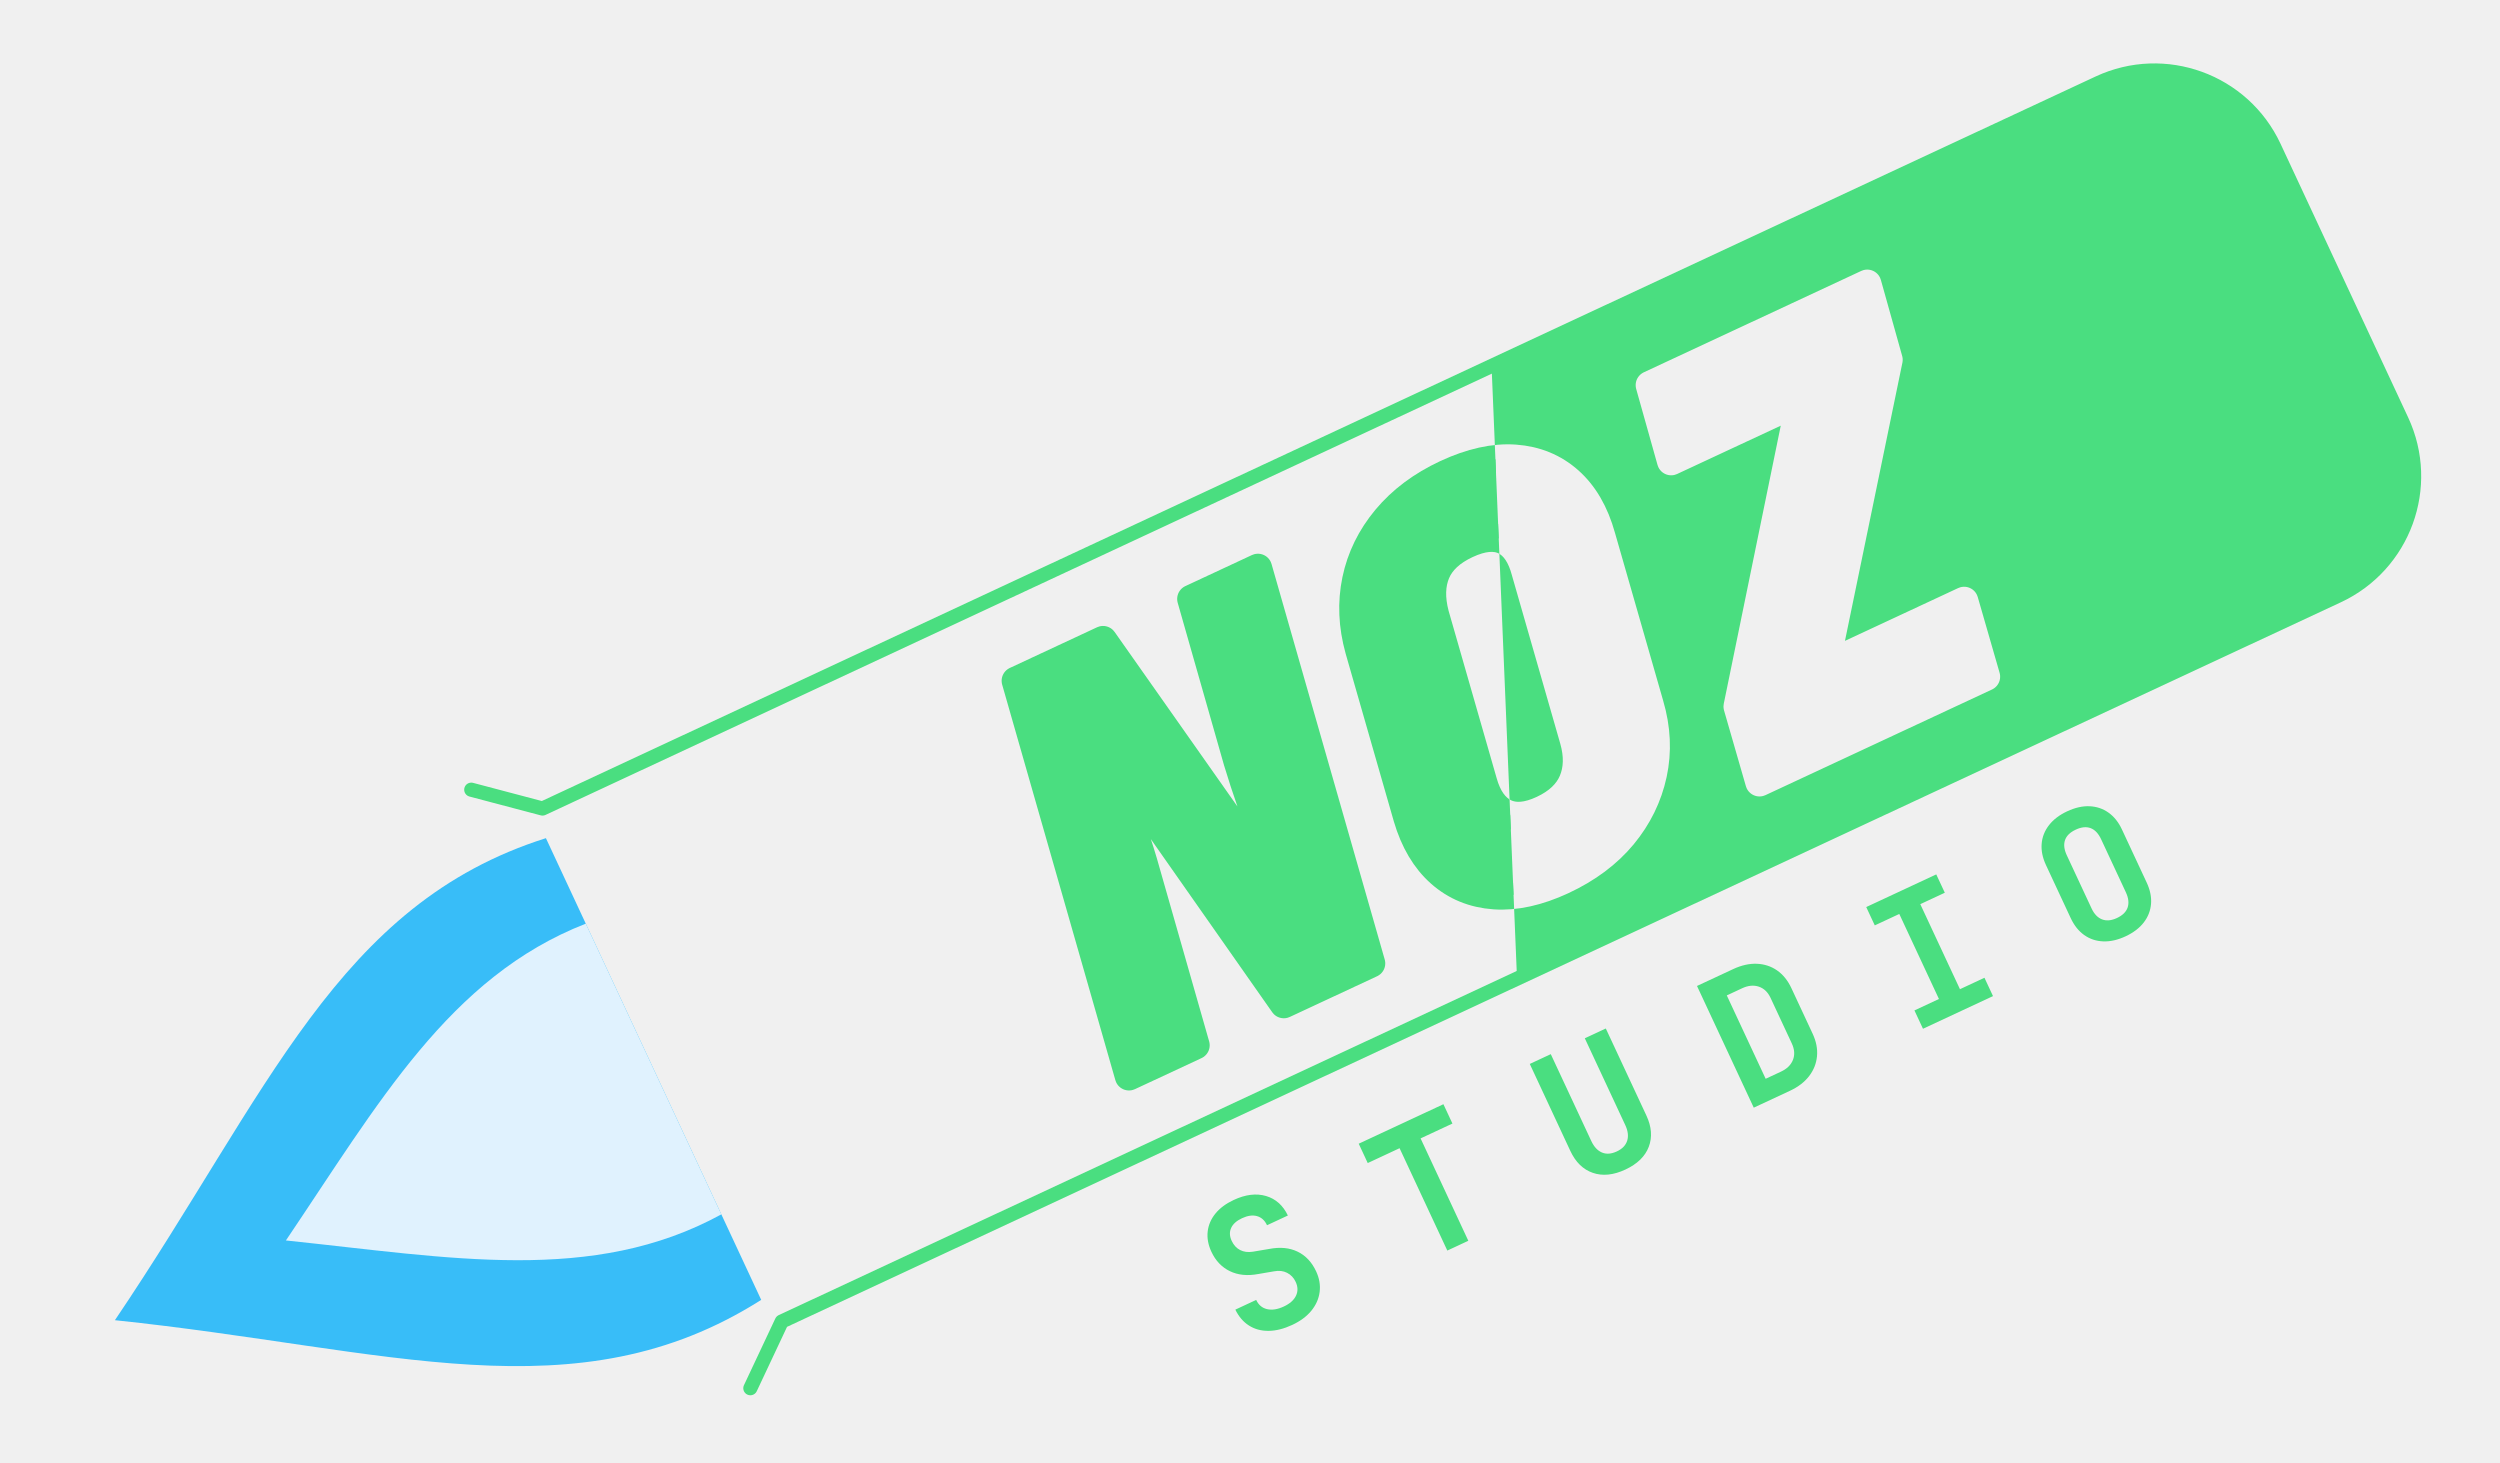
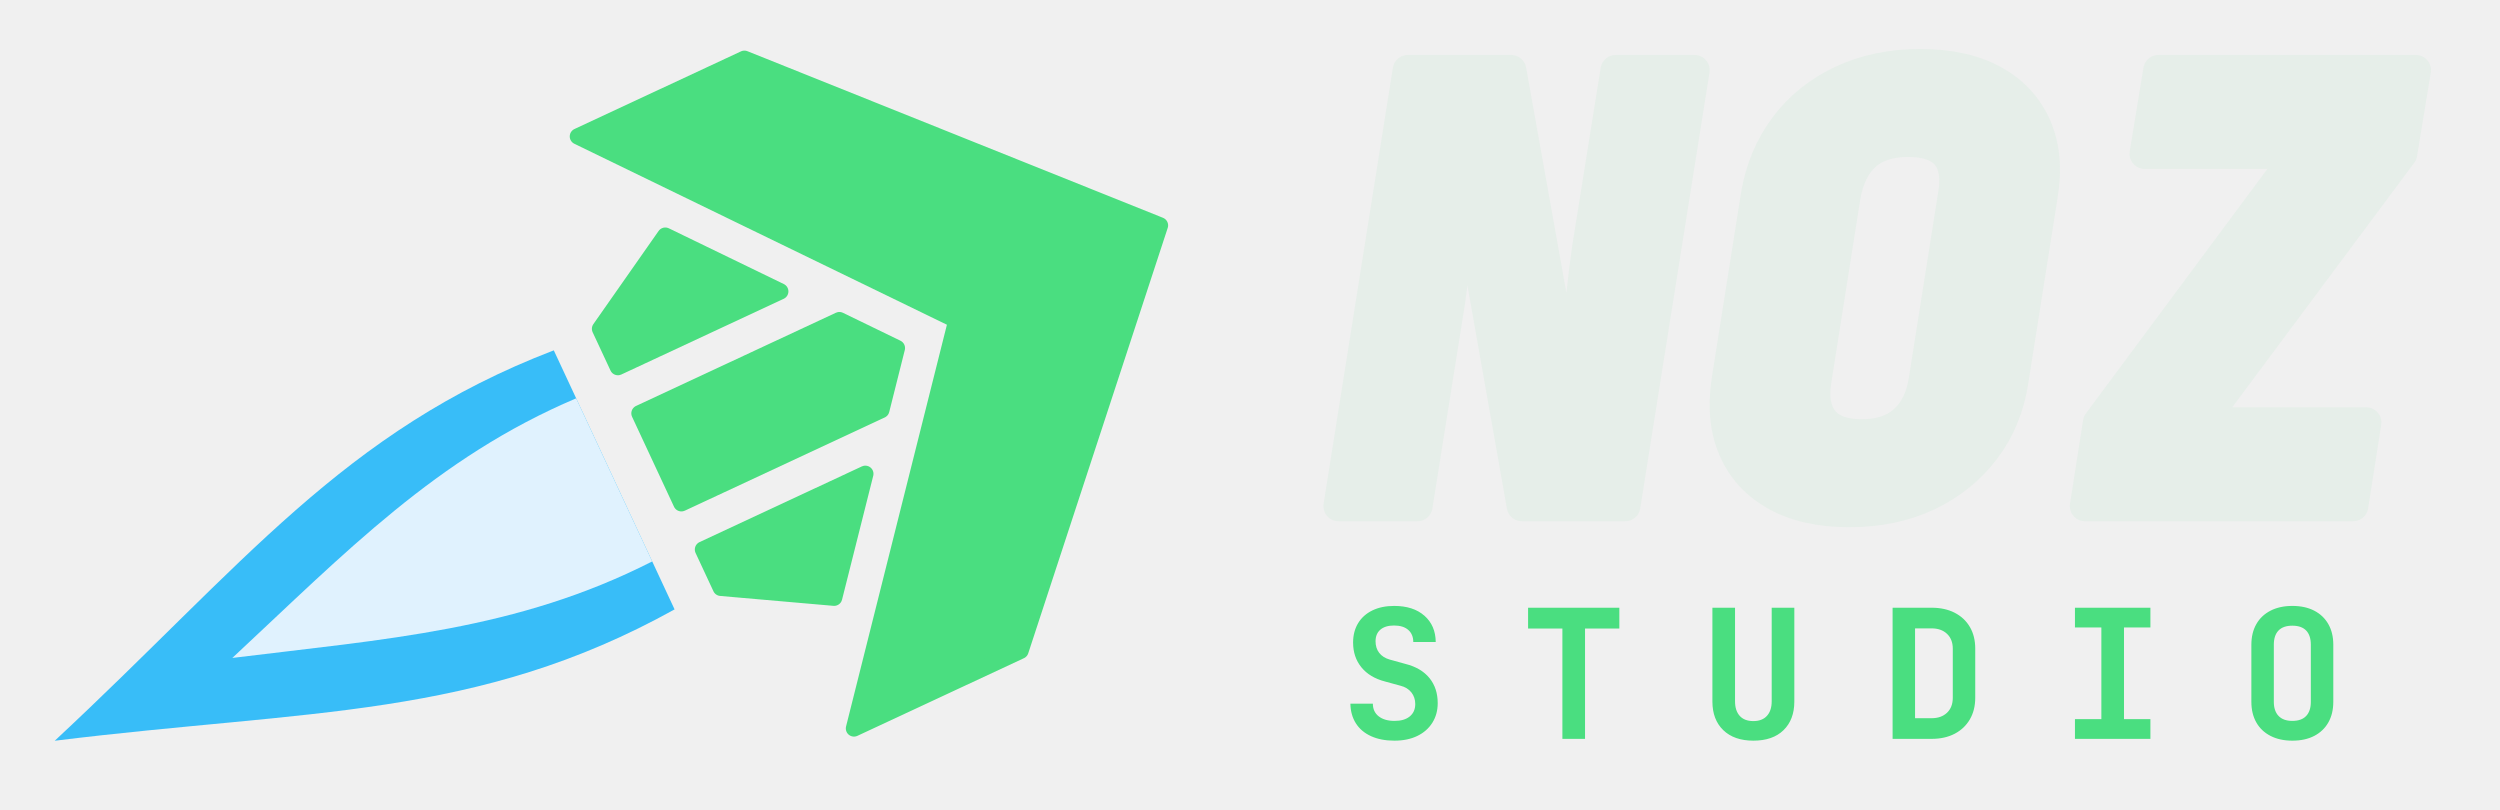
- <svg xmlns="http://www.w3.org/2000/svg" viewBox="40 -30 530 310" width="530" height="310" role="img" aria-label="NOZ Studio">
-   <defs>
-     <mask id="nk" maskUnits="userSpaceOnUse" x="0" y="0" width="700" height="300">
-       <rect width="700" height="300" fill="#fff" />
-       <path d="M272.26 184L256.69 184L270.38 97.86L290.79 97.86L302.71 164.53Q303.06 160.16 303.53 154.44Q304.01 148.72 304.60 143.00Q305.19 137.27 305.78 133.26L305.78 133.26L311.44 97.86L327.02 97.86L313.33 184L292.91 184L281.11 117.33Q280.88 121.11 280.46 126.30Q280.05 131.49 279.52 136.80Q278.99 142.11 278.28 146.24L278.28 146.24L272.26 184ZM357.57 185.18L357.57 185.18Q348.96 185.18 343.12 181.940Q337.28 178.69 334.74 172.85Q332.20 167.01 333.38 159.22L333.38 159.22L339.16 122.64Q340.46 114.85 344.83 109.01Q349.19 103.17 356.10 99.92Q363 96.68 371.61 96.68L371.61 96.68Q380.35 96.68 386.19 99.92Q392.03 103.17 394.57 109.01Q397.10 114.85 395.80 122.64L395.80 122.64L390.02 159.22Q388.84 167.01 384.42 172.85Q379.99 178.69 373.15 181.94Q366.30 185.18 357.57 185.18ZM360.05 169.84L360.05 169.84Q365.36 169.84 368.43 167.07Q371.50 164.29 372.32 159.22L372.32 159.22L378.10 122.64Q379.05 117.45 376.87 114.73Q374.68 112.02 369.25 112.02L369.25 112.02Q363.83 112.02 360.82 114.73Q357.81 117.45 356.86 122.64L356.86 122.64L351.08 159.22Q350.26 164.29 352.50 167.07Q354.74 169.84 360.05 169.84ZM457.16 184L404.18 184L406.77 167.48L446.18 114.38L415.98 114.38L418.69 97.86L469.55 97.86L466.83 114.38L427.30 167.48L459.75 167.48L457.16 184Z" fill="#000" stroke="#000" stroke-width="6" stroke-linejoin="round" />
-     </mask>
-     <clipPath id="ne">
-       <path d="M150 60H398.33L331.67 220H150Z" />
-     </clipPath>
-   </defs>
-   <g transform="rotate(-25 300 140)">
-     <path d="M166 86C120 80 90 110 40 140C90 170 120 200 166 194Z" fill="#38BDF8" />
-     <path d="M166 106C135 104 110 122 80 140C110 158 135 176 166 174Z" fill="#E0F2FE" />
-     <path d="M390 80H532A28 28 0 0 1 560 108V172A28 28 0 0 1 532 200H340Z" fill="#4ADE80" mask="url(#nk)" />
-     <path d="M272.26 184L256.69 184L270.38 97.86L290.79 97.86L302.71 164.53Q303.06 160.16 303.53 154.44Q304.01 148.72 304.60 143.00Q305.19 137.27 305.78 133.26L305.78 133.26L311.44 97.86L327.02 97.86L313.33 184L292.91 184L281.11 117.33Q280.88 121.11 280.46 126.30Q280.05 131.49 279.52 136.80Q278.99 142.11 278.28 146.24L278.28 146.24L272.26 184ZM357.57 185.18L357.57 185.18Q348.96 185.18 343.12 181.940Q337.28 178.69 334.74 172.85Q332.20 167.01 333.38 159.22L333.38 159.22L339.16 122.64Q340.46 114.85 344.83 109.01Q349.19 103.17 356.10 99.92Q363 96.68 371.61 96.68L371.61 96.68Q380.35 96.68 386.19 99.92Q392.03 103.17 394.57 109.01Q397.10 114.85 395.80 122.64L395.80 122.64L390.02 159.22Q388.84 167.01 384.42 172.85Q379.99 178.69 373.15 181.94Q366.30 185.18 357.57 185.18ZM360.05 169.84L360.05 169.84Q365.36 169.84 368.43 167.07Q371.50 164.29 372.32 159.22L372.32 159.22L378.10 122.64Q379.05 117.45 376.87 114.73Q374.68 112.02 369.25 112.02L369.25 112.02Q363.83 112.02 360.82 114.73Q357.81 117.45 356.86 122.64L356.86 122.64L351.08 159.22Q350.26 164.29 352.50 167.07Q354.74 169.84 360.05 169.84ZM457.16 184L404.18 184L406.77 167.48L446.18 114.38L415.98 114.38L418.69 97.86L469.55 97.86L466.83 114.38L427.30 167.48L459.75 167.48L457.16 184Z" fill="#4ADE80" stroke="#4ADE80" stroke-width="6" stroke-linejoin="round" clip-path="url(#ne)" />
-     <path d="M156 70L168 80H532A28 28 0 0 1 560 108V172A28 28 0 0 1 532 200H168L156 210" fill="none" stroke="#4ADE80" stroke-width="3" stroke-linejoin="round" stroke-linecap="round" />
-     <path d="M-269.80 1L-269.80 1Q-277.30 1-282.80-1.50Q-288.30-4-291.25-8.65Q-294.20-13.30-294.30-19.60L-294.30-19.60L-281.80-19.60Q-281.80-15.10-278.55-12.55Q-275.30-10-269.70-10L-269.70-10Q-264.30-10-261.25-12.50Q-258.20-15-258.20-19.40L-258.20-19.40Q-258.20-23.10-260.35-25.85Q-262.50-28.60-266.50-29.60L-266.50-29.60L-274.90-31.90Q-283.50-34.10-288.15-39.80Q-292.80-45.50-292.80-53.60L-292.80-53.60Q-292.80-59.80-290-64.40Q-287.20-69-282.05-71.50Q-276.90-74-269.90-74L-269.90-74Q-259.30-74-253.10-68.55Q-246.90-63.10-246.80-53.90L-246.80-53.90L-259.30-53.90Q-259.30-58.20-262.10-60.65Q-264.90-63.10-270-63.10L-270-63.10Q-274.90-63.10-277.60-60.80Q-280.30-58.50-280.30-54.30L-280.30-54.30Q-280.30-50.50-278.25-47.85Q-276.20-45.20-272.30-44.10L-272.30-44.10L-263.60-41.70Q-254.90-39.50-250.30-33.85Q-245.70-28.20-245.70-19.90L-245.70-19.90Q-245.70-13.70-248.70-8.95Q-251.70-4.20-257.10-1.60Q-262.50 1-269.80 1ZM-163.70 0L-176.30 0L-176.30-61.40L-195.40-61.40L-195.40-73L-144.60-73L-144.60-61.40L-163.70-61.40L-163.70 0ZM-70 1L-70 1Q-80.70 1-86.75-4.85Q-92.80-10.70-92.80-20.80L-92.80-20.80L-92.80-73L-80.20-73L-80.20-20.90Q-80.20-15.70-77.60-12.80Q-75-9.90-70-9.90L-70-9.90Q-65.10-9.90-62.45-12.80Q-59.80-15.70-59.80-20.90L-59.80-20.90L-59.80-73L-47.20-73L-47.20-20.80Q-47.20-10.70-53.20-4.85Q-59.20 1-70 1ZM29.20 0L7.50 0L7.50-73L29.20-73Q36.60-73 42.050-70.20Q47.50-67.40 50.50-62.30Q53.50-57.20 53.50-50.20L53.50-50.20L53.50-22.90Q53.50-16 50.50-10.85Q47.50-5.70 42.05-2.85Q36.60 0 29.20 0L29.20 0ZM20-61.50L20-11.50L29.20-11.50Q34.60-11.50 37.80-14.55Q41-17.60 41-22.90L41-22.90L41-50.20Q41-55.40 37.80-58.45Q34.60-61.50 29.20-61.50L29.20-61.50L20-61.50ZM151 0L109 0L109-11L123.70-11L123.70-62L109-62L109-73L151-73L151-62L136.30-62L136.30-11L151-11L151 0ZM230 1L230 1Q223 1 217.85-1.65Q212.70-4.30 209.95-9.15Q207.20-14 207.20-20.60L207.20-20.60L207.20-52.40Q207.20-59 209.95-63.85Q212.70-68.70 217.85-71.35Q223-74 230-74L230-74Q237.10-74 242.20-71.35Q247.30-68.70 250.05-63.85Q252.80-59 252.80-52.50L252.80-52.50L252.80-20.60Q252.80-14 250.05-9.15Q247.30-4.300 242.20-1.65Q237.10 1 230 1ZM230-10L230-10Q235.10-10 237.70-12.75Q240.30-15.50 240.30-20.60L240.30-20.60L240.30-52.40Q240.30-57.60 237.70-60.30Q235.10-63 230-63L230-63Q224.90-63 222.30-60.30Q219.70-57.60 219.70-52.40L219.70-52.40L219.70-20.60Q219.70-15.50 222.35-12.75Q225-10 230-10Z" fill="#4ADE80" transform="translate(371 246) scale(0.39)" />
+ <svg xmlns="http://www.w3.org/2000/svg" viewBox="-7.63 84.00 493.63 160.00" width="494" height="160" role="img" aria-label="NOZ Studio">
+   <g transform="translate(0.37 93) scale(2.0168) translate(17.90 -12.94)">
+     <g transform="rotate(-25 50 50)">
+       <g transform="translate(37.0 50) scale(0.48 0.2593) translate(-166 -140)">
+         <path d="M166 86C120 80 90 110 40 140C90 170 120 200 166 194Z" fill="#38BDF8" />
+         <path d="M166 106C135 104 110 122 80 140C110 158 135 176 166 174Z" fill="#E0F2FE" />
+       </g>
+       <path d="M42.00 40.14L42.00 36.00L51.65 30.43L59.55 40.14Z" fill="#4ADE80" stroke="#4ADE80" stroke-width="1.6" stroke-linejoin="round" />
+       <path d="M42.00 54.86L42.00 45.14L63.61 45.14L67.56 50.00L63.61 54.86Z" fill="#4ADE80" stroke="#4ADE80" stroke-width="1.6" stroke-linejoin="round" />
+       <path d="M42.00 59.86L59.55 59.86L51.65 69.57L42.00 64.00Z" fill="#4ADE80" stroke="#4ADE80" stroke-width="1.6" stroke-linejoin="round" />
+       <path d="M96.00 50.00L66.00 18.00L48.00 18.00L74.00 50.00L48.00 82.00L66.00 82.00Z" fill="#4ADE80" stroke="#4ADE80" stroke-width="1.6" stroke-linejoin="round" />
+     </g>
  </g>
+   <path d="M272.26 184L256.69 184L270.38 97.86L290.79 97.86L302.71 164.53Q303.06 160.16 303.53 154.44Q304.01 148.72 304.60 143.00Q305.19 137.27 305.78 133.26L305.78 133.26L311.44 97.86L327.02 97.86L313.33 184L292.91 184L281.11 117.33Q280.88 121.11 280.46 126.30Q280.05 131.49 279.52 136.80Q278.99 142.11 278.28 146.24L278.28 146.24L272.26 184ZM357.57 185.18L357.57 185.18Q348.96 185.18 343.12 181.940Q337.28 178.69 334.74 172.85Q332.20 167.01 333.38 159.22L333.38 159.22L339.16 122.64Q340.46 114.85 344.83 109.01Q349.19 103.17 356.10 99.92Q363 96.68 371.61 96.68L371.61 96.68Q380.35 96.68 386.19 99.92Q392.03 103.17 394.57 109.01Q397.10 114.85 395.80 122.64L395.80 122.64L390.02 159.22Q388.84 167.01 384.42 172.85Q379.99 178.69 373.15 181.94Q366.30 185.18 357.57 185.18ZM360.05 169.84L360.05 169.84Q365.36 169.84 368.43 167.07Q371.50 164.29 372.32 159.22L372.32 159.22L378.10 122.64Q379.05 117.45 376.87 114.73Q374.68 112.02 369.25 112.02L369.25 112.02Q363.83 112.02 360.82 114.73Q357.81 117.45 356.86 122.64L356.86 122.64L351.08 159.22Q350.26 164.29 352.50 167.07Q354.74 169.84 360.05 169.84ZM457.16 184L404.18 184L406.77 167.48L446.18 114.38L415.98 114.38L418.69 97.86L469.55 97.86L466.83 114.38L427.30 167.48L459.75 167.48L457.16 184Z" fill="#E6EEE9" stroke="#E6EEE9" stroke-width="6" stroke-linejoin="round" />
+   <path d="M-269.80 1L-269.80 1Q-277.30 1-282.80-1.50Q-288.30-4-291.25-8.65Q-294.20-13.30-294.30-19.60L-294.30-19.60L-281.80-19.60Q-281.80-15.10-278.55-12.55Q-275.30-10-269.70-10L-269.70-10Q-264.30-10-261.25-12.50Q-258.20-15-258.20-19.40L-258.20-19.40Q-258.20-23.10-260.35-25.85Q-262.50-28.60-266.50-29.60L-266.50-29.60L-274.90-31.90Q-283.50-34.10-288.15-39.80Q-292.80-45.50-292.80-53.60L-292.80-53.60Q-292.80-59.80-290-64.40Q-287.20-69-282.05-71.50Q-276.90-74-269.90-74L-269.90-74Q-259.30-74-253.10-68.55Q-246.90-63.10-246.80-53.90L-246.80-53.90L-259.30-53.90Q-259.30-58.20-262.10-60.65Q-264.90-63.10-270-63.10L-270-63.10Q-274.90-63.10-277.60-60.80Q-280.30-58.50-280.30-54.30L-280.30-54.30Q-280.30-50.50-278.25-47.85Q-276.20-45.20-272.30-44.10L-272.30-44.10L-263.60-41.70Q-254.90-39.50-250.30-33.85Q-245.70-28.20-245.70-19.90L-245.70-19.90Q-245.70-13.70-248.70-8.95Q-251.70-4.20-257.10-1.60Q-262.50 1-269.80 1ZM-163.70 0L-176.30 0L-176.30-61.40L-195.40-61.40L-195.40-73L-144.60-73L-144.60-61.40L-163.70-61.40L-163.70 0ZM-70 1L-70 1Q-80.70 1-86.75-4.85Q-92.80-10.70-92.80-20.80L-92.80-20.80L-92.80-73L-80.20-73L-80.20-20.90Q-80.20-15.70-77.60-12.80Q-75-9.90-70-9.90L-70-9.90Q-65.10-9.90-62.45-12.80Q-59.80-15.70-59.80-20.90L-59.80-20.90L-59.80-73L-47.20-73L-47.20-20.80Q-47.20-10.70-53.20-4.85Q-59.20 1-70 1ZM29.20 0L7.50 0L7.50-73L29.20-73Q36.60-73 42.050-70.20Q47.50-67.40 50.50-62.30Q53.50-57.20 53.50-50.20L53.50-50.20L53.50-22.90Q53.50-16 50.50-10.85Q47.50-5.70 42.05-2.85Q36.60 0 29.20 0L29.20 0ZM20-61.50L20-11.50L29.20-11.50Q34.60-11.50 37.80-14.55Q41-17.60 41-22.90L41-22.90L41-50.20Q41-55.40 37.80-58.45Q34.60-61.50 29.20-61.50L29.20-61.50L20-61.50ZM151 0L109 0L109-11L123.70-11L123.70-62L109-62L109-73L151-73L151-62L136.30-62L136.30-11L151-11L151 0ZM230 1L230 1Q223 1 217.85-1.65Q212.70-4.30 209.95-9.15Q207.20-14 207.20-20.60L207.20-20.60L207.20-52.40Q207.20-59 209.95-63.85Q212.70-68.70 217.85-71.35Q223-74 230-74L230-74Q237.10-74 242.20-71.35Q247.30-68.70 250.05-63.85Q252.80-59 252.80-52.50L252.80-52.50L252.80-20.60Q252.80-14 250.05-9.15Q247.30-4.300 242.20-1.65Q237.10 1 230 1ZM230-10L230-10Q235.10-10 237.70-12.75Q240.30-15.50 240.30-20.60L240.30-20.60L240.30-52.40Q240.30-57.60 237.70-60.30Q235.10-63 230-63L230-63Q224.90-63 222.30-60.30Q219.70-57.60 219.70-52.40L219.70-52.40L219.70-20.60Q219.70-15.50 222.35-12.75Q225-10 230-10Z" fill="#4ADE80" transform="translate(363.5 230) scale(0.355)" />
</svg>
